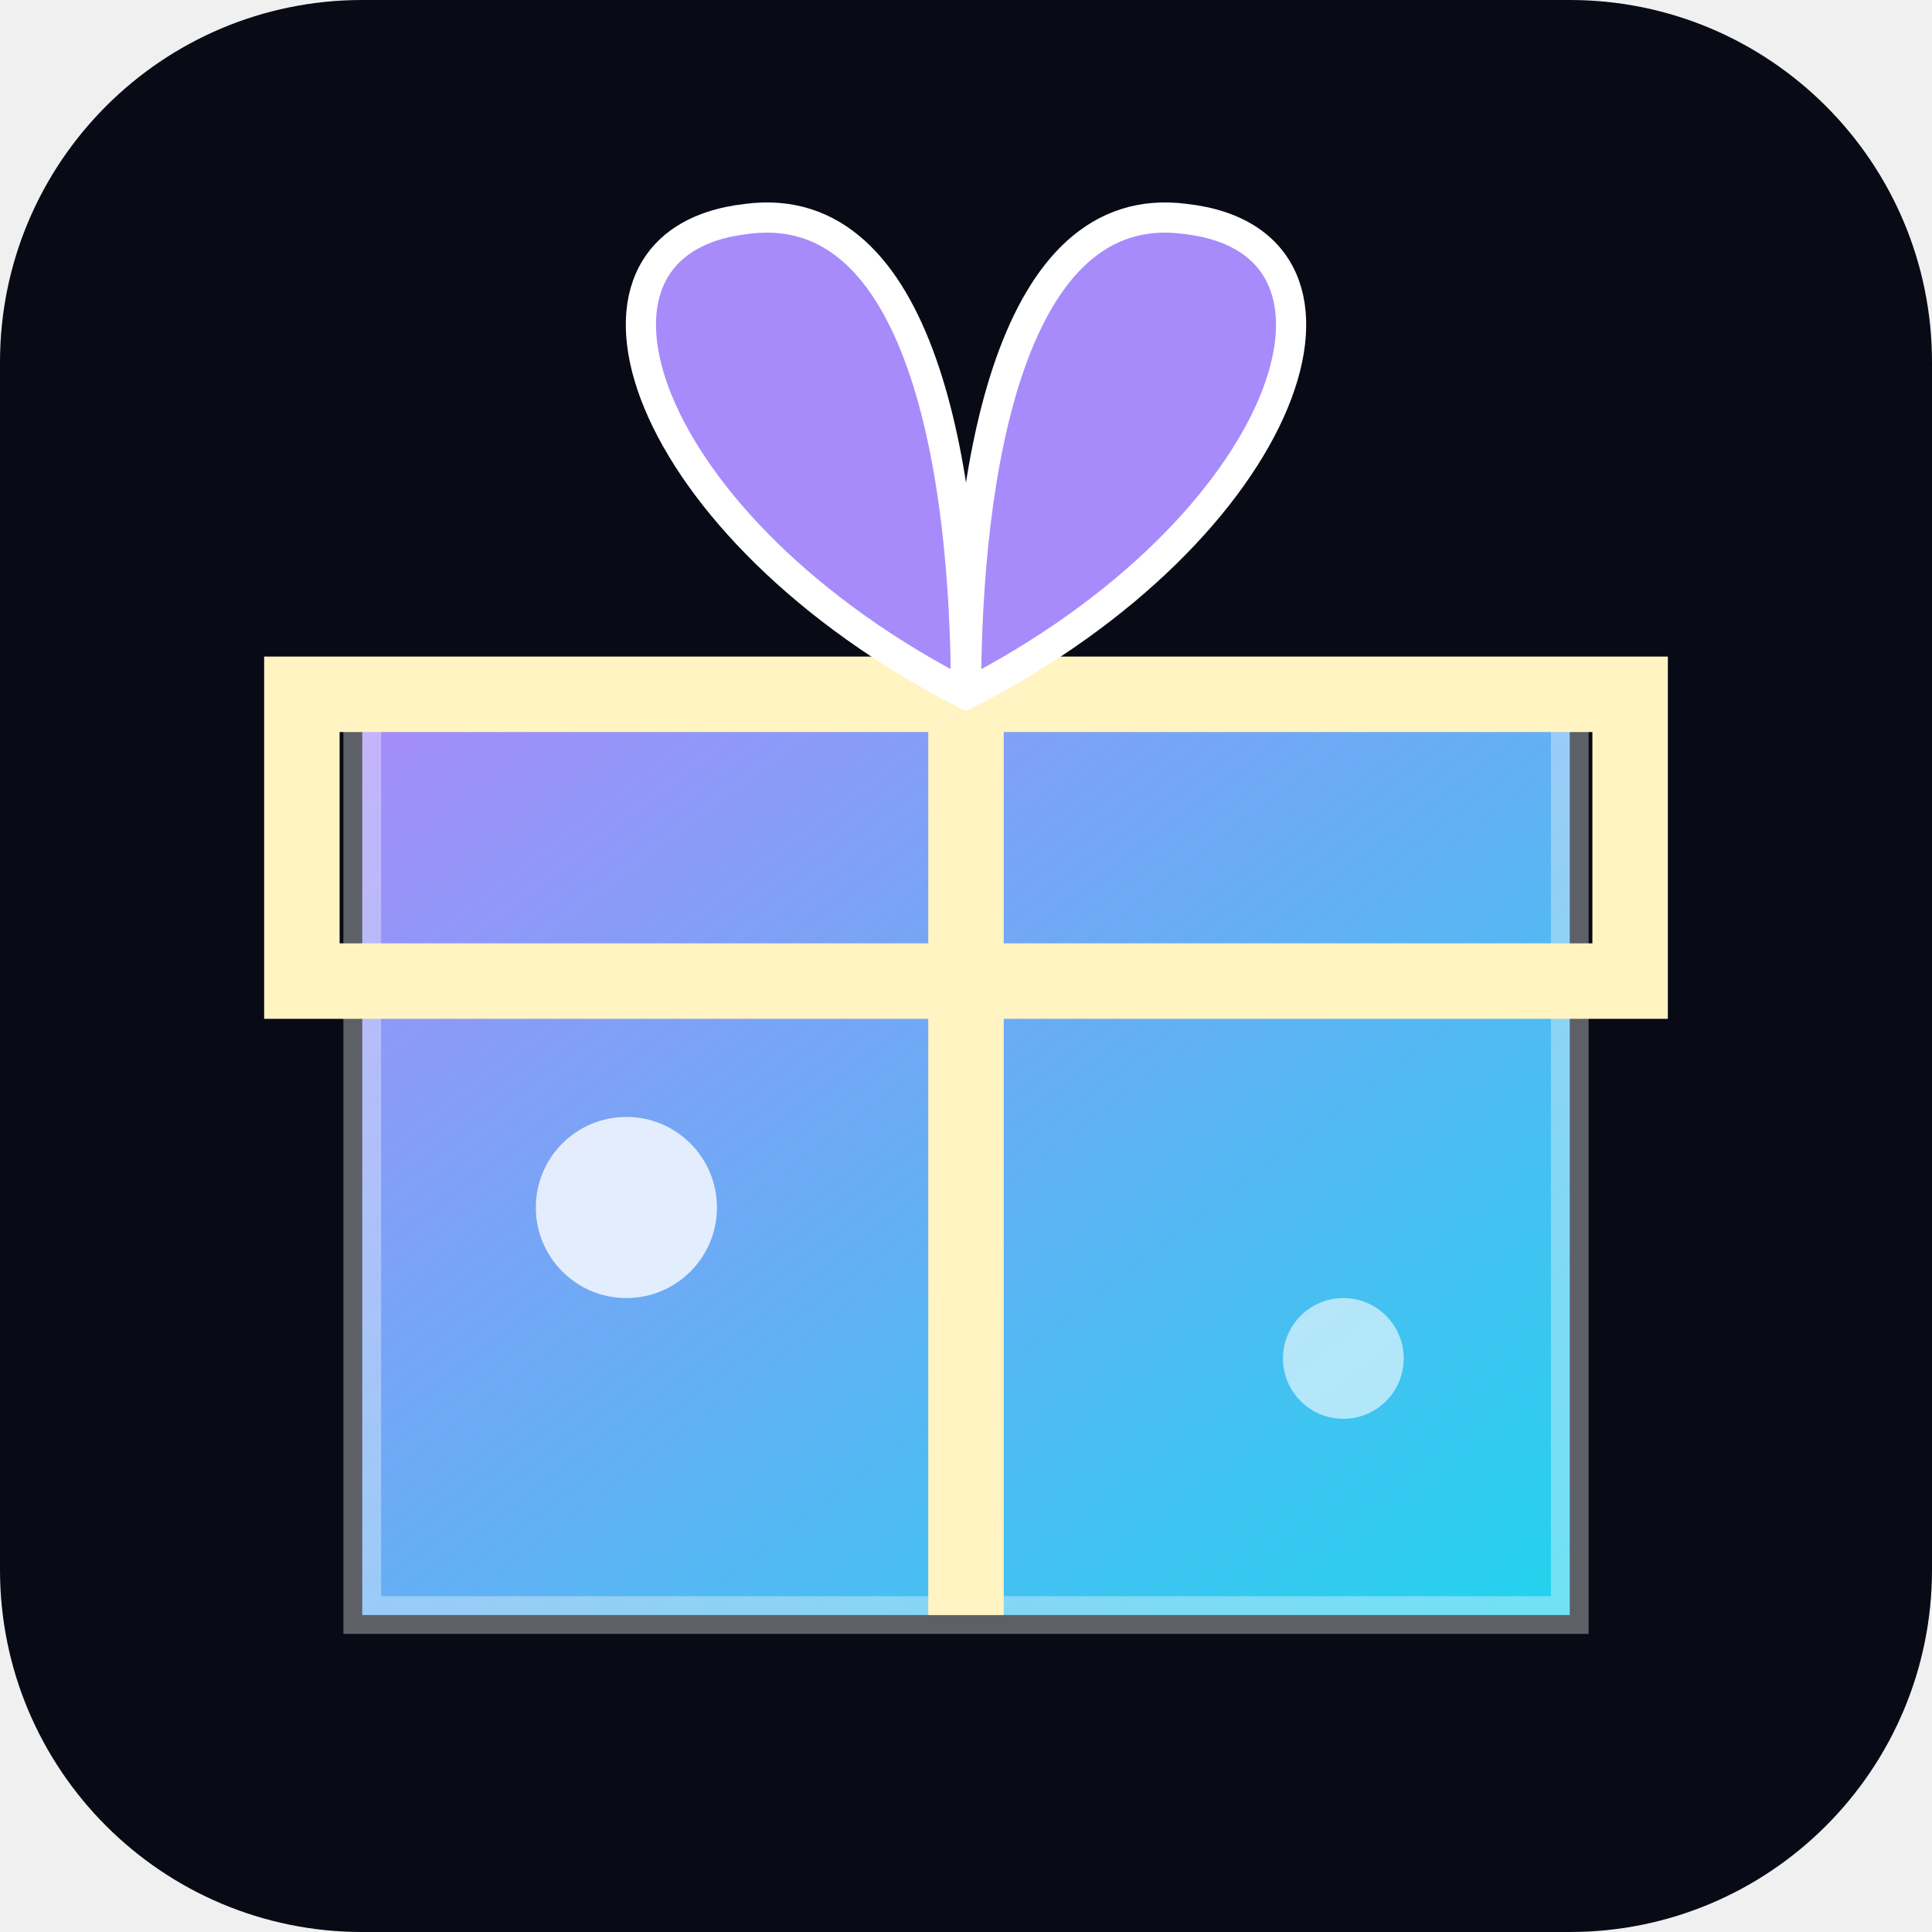
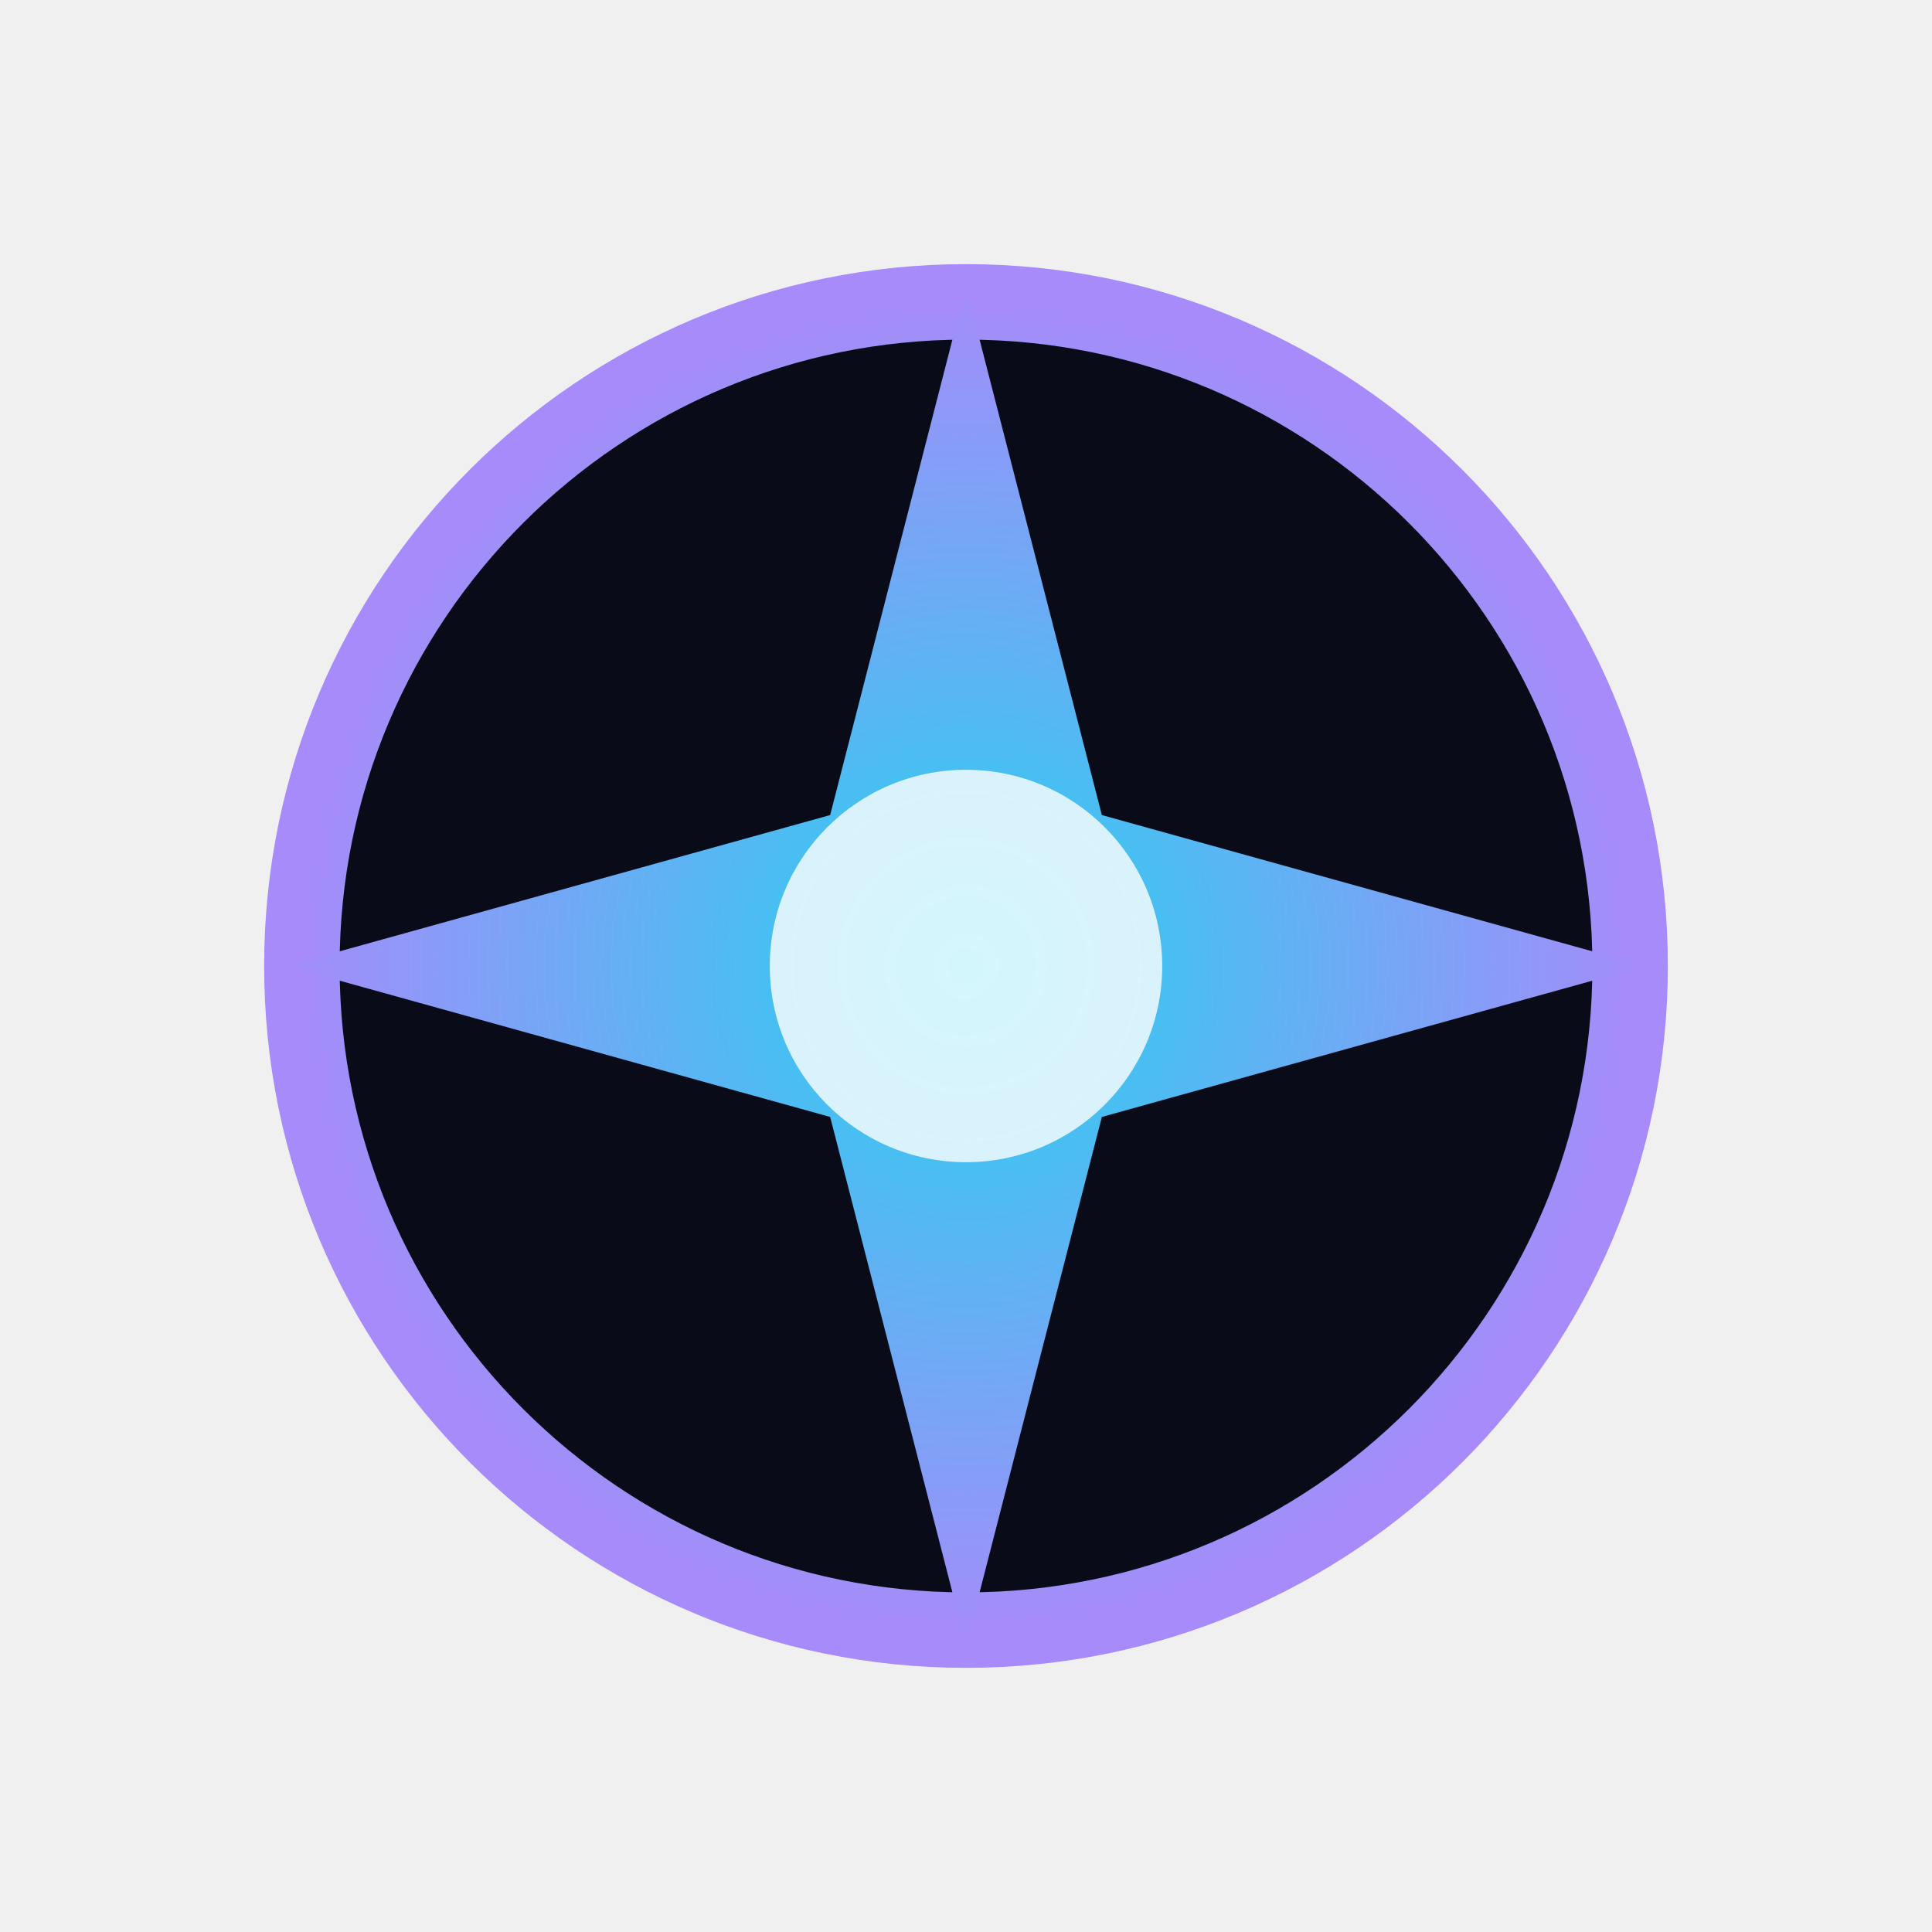
<svg xmlns="http://www.w3.org/2000/svg" viewBox="0 0 256 256">
  <defs>
-     <linearGradient id="g" x1="0" y1="0" x2="1" y2="1">
-       <stop stop-color="#A78BFA" />
-       <stop offset="1" stop-color="#22D3EE" />
-     </linearGradient>
+     <radialGradient id="g">
+       <stop stop-color="#22D3EE" />
+       <stop offset="1" stop-color="#A78BFA" />
+     </radialGradient>
  </defs>
-   <rect width="256" height="256" rx="48" fill="#080A16" />
-   <path d="M48 92h160v122H48z" fill="url(#g)" stroke="#fff" stroke-opacity=".35" stroke-width="5" />
-   <path d="M128 92v122M40 92h176v38H40z" fill="none" stroke="#FFF4C2" stroke-width="10" />
-   <path d="M128 92C85 70 72 32 99 29c23-3 29 33 29 63 0-30 6-66 29-63 27 3 14 41-29 63z" fill="#A78BFA" stroke="#fff" stroke-width="4" />
-   <circle cx="83" cy="160" r="12" fill="#fff" opacity=".8" />
-   <circle cx="178" cy="180" r="8" fill="#fff" opacity=".6" />
+   <circle cx="128" cy="128" r="88" fill="#090B18" stroke="url(#g)" stroke-width="10" />
+   <path d="M128 38 L146 108 L218 128 L146 148 L128 218 L110 148 L38 128 L110 108 Z" fill="url(#g)">
+     <animateTransform attributeName="transform" type="rotate" from="0 128 128" to="360 128 128" dur="3.2s" repeatCount="indefinite" />
+   </path>
+   <circle cx="128" cy="128" r="26" fill="#fff" opacity=".8">
+     <animate attributeName="opacity" values=".35;.9;.35" dur="1.1s" repeatCount="indefinite" />
+   </circle>
</svg>
